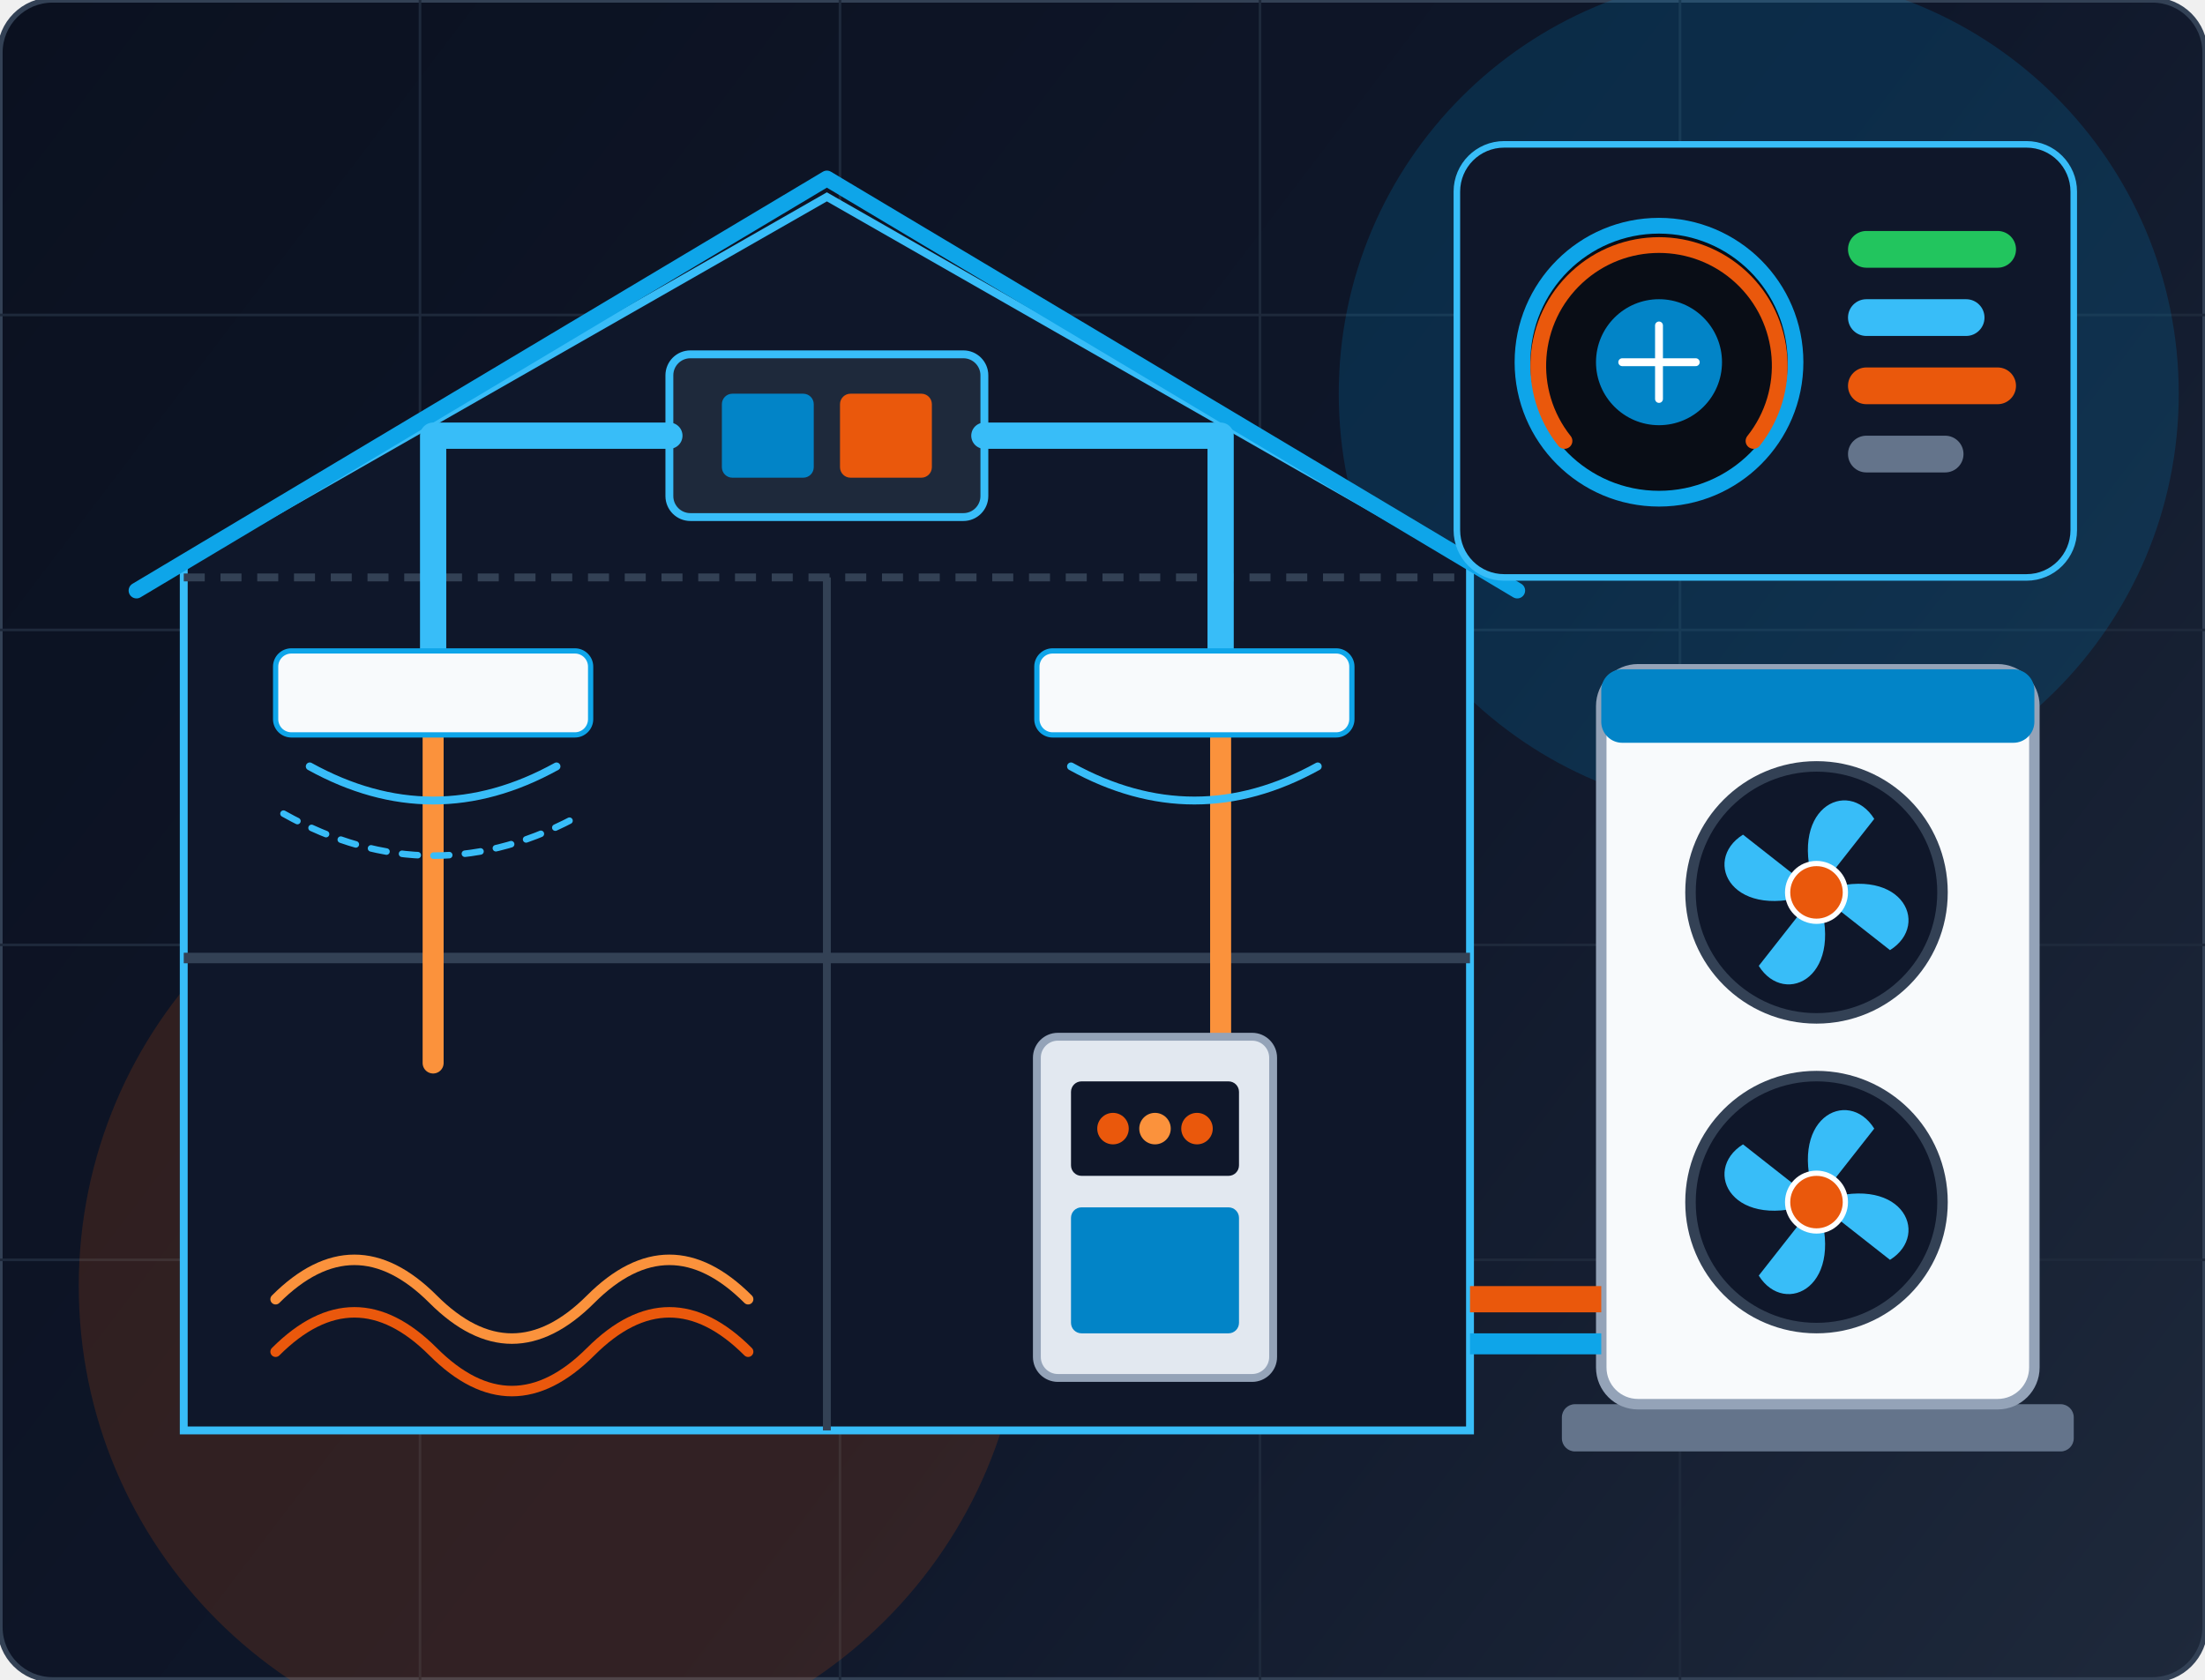
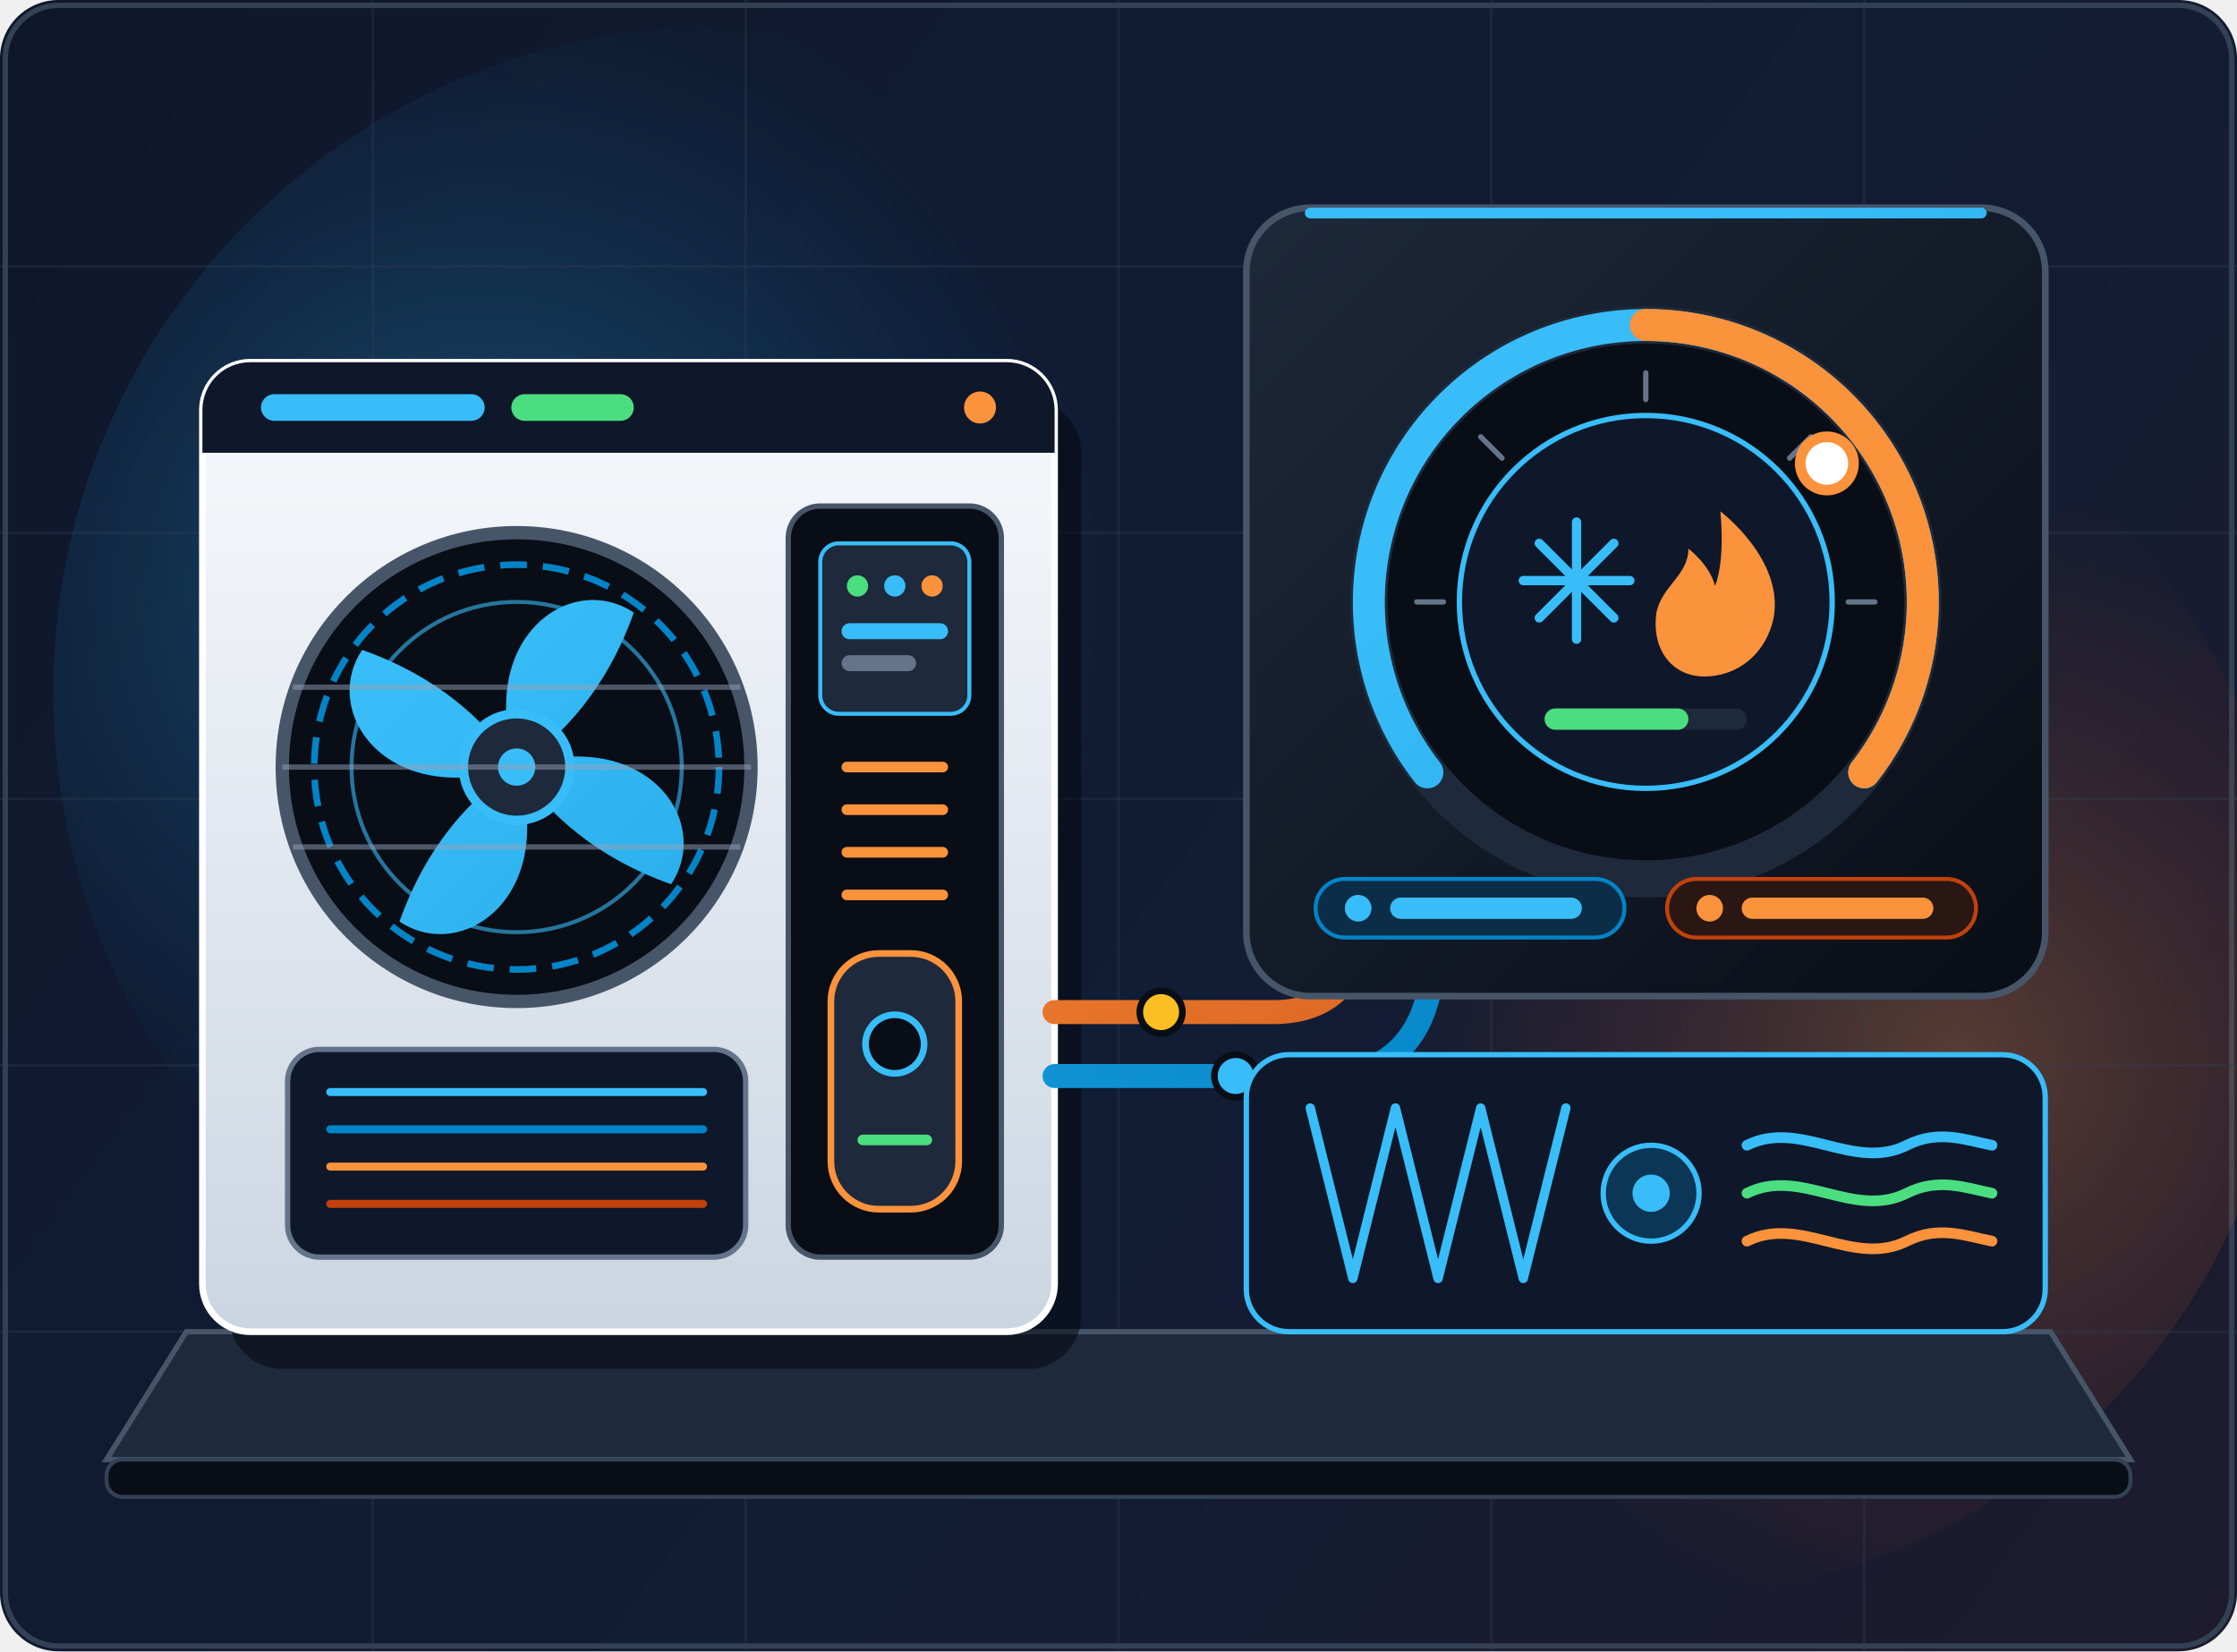
- <svg xmlns="http://www.w3.org/2000/svg" viewBox="0 0 840 640" fill="none">
+ <svg xmlns="http://www.w3.org/2000/svg" viewBox="0 0 840 620" fill="none">
  <defs>
-     <linearGradient id="bgGrad" x1="0" y1="0" x2="840" y2="640" gradientUnits="userSpaceOnUse">
-       <stop offset="0%" stop-color="#0B1120" />
-       <stop offset="55%" stop-color="#0F172A" />
-       <stop offset="100%" stop-color="#1E293B" />
+     <linearGradient id="heroCardBg" x1="0" y1="0" x2="840" y2="620" gradientUnits="userSpaceOnUse">
+       <stop offset="0%" stop-color="#0F172A" />
+       <stop offset="55%" stop-color="#111C35" />
+       <stop offset="100%" stop-color="#1E1B2E" />
    </linearGradient>
-     <linearGradient id="coolFlow" x1="0" y1="0" x2="1" y2="0">
-       <stop offset="0%" stop-color="#0EA5E9" />
-       <stop offset="100%" stop-color="#38BDF8" stop-opacity="0.2" />
+     <linearGradient id="cyanArc" x1="120" y1="80" x2="520" y2="480" gradientUnits="userSpaceOnUse">
+       <stop offset="0%" stop-color="#38BDF8" />
+       <stop offset="100%" stop-color="#0284C7" />
    </linearGradient>
-     <linearGradient id="warmFlow" x1="0" y1="0" x2="1" y2="0">
-       <stop offset="0%" stop-color="#EA580C" />
-       <stop offset="100%" stop-color="#FB923C" stop-opacity="0.2" />
+     <linearGradient id="emberArc" x1="380" y1="120" x2="760" y2="520" gradientUnits="userSpaceOnUse">
+       <stop offset="0%" stop-color="#FB923C" />
+       <stop offset="100%" stop-color="#C2410C" />
    </linearGradient>
+     <linearGradient id="cabinetMetal" x1="0" y1="0" x2="0" y2="1">
+       <stop offset="0%" stop-color="#F8FAFC" />
+       <stop offset="50%" stop-color="#E2E8F0" />
+       <stop offset="100%" stop-color="#CBD5E1" />
+     </linearGradient>
+     <linearGradient id="darkGlass" x1="0" y1="0" x2="1" y2="1">
+       <stop offset="0%" stop-color="#1E293B" />
+       <stop offset="100%" stop-color="#090D16" />
+     </linearGradient>
+     <radialGradient id="coolGlow" cx="32%" cy="42%" r="48%">
+       <stop offset="0%" stop-color="#38BDF8" stop-opacity="0.32" />
+       <stop offset="100%" stop-color="#0284C7" stop-opacity="0" />
+     </radialGradient>
+     <radialGradient id="warmGlow" cx="74%" cy="58%" r="45%">
+       <stop offset="0%" stop-color="#FB923C" stop-opacity="0.28" />
+       <stop offset="100%" stop-color="#C2410C" stop-opacity="0" />
+     </radialGradient>
  </defs>
-   <rect width="840" height="640" rx="20" fill="url(#bgGrad)" stroke="#334155" stroke-width="2" />
-   <g stroke="#1E293B" stroke-width="1">
-     <line x1="0" y1="120" x2="840" y2="120" />
-     <line x1="0" y1="240" x2="840" y2="240" />
-     <line x1="0" y1="360" x2="840" y2="360" />
-     <line x1="0" y1="480" x2="840" y2="480" />
-     <line x1="160" y1="0" x2="160" y2="640" />
-     <line x1="320" y1="0" x2="320" y2="640" />
-     <line x1="480" y1="0" x2="480" y2="640" />
-     <line x1="640" y1="0" x2="640" y2="640" />
+   <rect width="840" height="620" rx="22" fill="url(#heroCardBg)" />
+   <rect x="2" y="2" width="836" height="616" rx="20" stroke="#334155" stroke-width="2" />
+   <circle cx="270" cy="260" r="250" fill="url(#coolGlow)" />
+   <circle cx="620" cy="360" r="240" fill="url(#warmGlow)" />
+   <g stroke="#334155" stroke-opacity="0.32" stroke-width="1">
+     <line x1="0" y1="100" x2="840" y2="100" />
+     <line x1="0" y1="200" x2="840" y2="200" />
+     <line x1="0" y1="300" x2="840" y2="300" />
+     <line x1="0" y1="400" x2="840" y2="400" />
+     <line x1="0" y1="500" x2="840" y2="500" />
+     <line x1="140" y1="0" x2="140" y2="620" />
+     <line x1="280" y1="0" x2="280" y2="620" />
+     <line x1="420" y1="0" x2="420" y2="620" />
+     <line x1="560" y1="0" x2="560" y2="620" />
+     <line x1="700" y1="0" x2="700" y2="620" />
  </g>
-   <circle cx="670" cy="150" r="160" fill="#0284C7" fill-opacity="0.2" />
-   <circle cx="210" cy="490" r="180" fill="#EA580C" fill-opacity="0.16" />
-   <path d="M70 215 L315 75 L560 215 V545 H70 V215 Z" fill="#0F172A" stroke="#38BDF8" stroke-width="3" />
-   <path d="M52 225 L315 68 L578 225" stroke="#0EA5E9" stroke-width="6" stroke-linecap="round" stroke-linejoin="round" />
-   <line x1="70" y1="365" x2="560" y2="365" stroke="#334155" stroke-width="4" />
-   <line x1="70" y1="220" x2="560" y2="220" stroke="#334155" stroke-width="3" stroke-dasharray="8 6" />
-   <line x1="315" y1="220" x2="315" y2="545" stroke="#334155" stroke-width="3" />
-   <rect x="255" y="135" width="120" height="62" rx="8" fill="#1E293B" stroke="#38BDF8" stroke-width="3" />
-   <rect x="275" y="150" width="35" height="32" rx="4" fill="#0284C7" />
-   <rect x="320" y="150" width="35" height="32" rx="4" fill="#EA580C" />
-   <path d="M255 166 H165 V255" stroke="#38BDF8" stroke-width="10" stroke-linecap="round" stroke-linejoin="round" />
-   <path d="M375 166 H465 V255" stroke="#38BDF8" stroke-width="10" stroke-linecap="round" stroke-linejoin="round" />
-   <path d="M165 255 V405" stroke="#FB923C" stroke-width="8" stroke-linecap="round" stroke-dasharray="1 0" />
-   <path d="M465 255 V405" stroke="#FB923C" stroke-width="8" stroke-linecap="round" />
-   <rect x="105" y="248" width="120" height="32" rx="6" fill="#F8FAFC" stroke="#0EA5E9" stroke-width="2" />
-   <path d="M118 292 Q165 318 212 292" stroke="#38BDF8" stroke-width="3" stroke-linecap="round" />
-   <path d="M108 310 Q165 342 222 310" stroke="#38BDF8" stroke-width="2.5" stroke-linecap="round" stroke-dasharray="6 6" />
-   <rect x="395" y="248" width="120" height="32" rx="6" fill="#F8FAFC" stroke="#0EA5E9" stroke-width="2" />
-   <path d="M408 292 Q455 318 502 292" stroke="#38BDF8" stroke-width="3" stroke-linecap="round" />
-   <path d="M105 495 Q135 465 165 495 T225 495 T285 495" stroke="#FB923C" stroke-width="4" stroke-linecap="round" />
-   <path d="M105 515 Q135 485 165 515 T225 515 T285 515" stroke="#EA580C" stroke-width="4" stroke-linecap="round" />
-   <rect x="395" y="395" width="90" height="130" rx="8" fill="#E2E8F0" stroke="#94A3B8" stroke-width="3" />
-   <rect x="408" y="412" width="64" height="36" rx="4" fill="#0F172A" />
-   <circle cx="424" cy="430" r="6" fill="#EA580C" />
-   <circle cx="440" cy="430" r="6" fill="#FB923C" />
-   <circle cx="456" cy="430" r="6" fill="#EA580C" />
-   <rect x="408" y="460" width="64" height="48" rx="4" fill="#0284C7" />
-   <rect x="595" y="535" width="195" height="18" rx="5" fill="#64748B" />
-   <rect x="610" y="255" width="165" height="280" rx="14" fill="#F8FAFC" stroke="#94A3B8" stroke-width="4" />
-   <rect x="610" y="255" width="165" height="28" rx="8" fill="#0284C7" />
-   <circle cx="692" cy="340" r="48" fill="#0F172A" stroke="#334155" stroke-width="4" />
-   <path d="M692 340 C680 308 704 296 714 312 Z" fill="#38BDF8" />
-   <path d="M692 340 C724 328 736 352 720 362 Z" fill="#38BDF8" />
-   <path d="M692 340 C704 372 680 384 670 368 Z" fill="#38BDF8" />
-   <path d="M692 340 C660 352 648 328 664 318 Z" fill="#38BDF8" />
-   <circle cx="692" cy="340" r="11" fill="#EA580C" stroke="#FFFFFF" stroke-width="2" />
-   <circle cx="692" cy="458" r="48" fill="#0F172A" stroke="#334155" stroke-width="4" />
-   <path d="M692 458 C680 426 704 414 714 430 Z" fill="#38BDF8" />
-   <path d="M692 458 C724 446 736 470 720 480 Z" fill="#38BDF8" />
-   <path d="M692 458 C704 490 680 502 670 486 Z" fill="#38BDF8" />
-   <path d="M692 458 C660 470 648 446 664 436 Z" fill="#38BDF8" />
-   <circle cx="692" cy="458" r="11" fill="#EA580C" stroke="#FFFFFF" stroke-width="2" />
-   <path d="M560 495 H610" stroke="#EA580C" stroke-width="10" />
-   <path d="M560 512 H610" stroke="#0EA5E9" stroke-width="8" />
-   <rect x="555" y="55" width="235" height="165" rx="18" fill="#0F172A" stroke="#38BDF8" stroke-width="2.5" />
-   <circle cx="632" cy="138" r="52" fill="#090D16" stroke="#0EA5E9" stroke-width="6" />
-   <path d="M596 168 A46 46 0 1 1 668 168" stroke="#EA580C" stroke-width="6" stroke-linecap="round" />
-   <circle cx="632" cy="138" r="24" fill="#0284C7" />
-   <path d="M632 124 V152 M618 138 H646" stroke="#FFFFFF" stroke-width="3" stroke-linecap="round" />
-   <rect x="704" y="88" width="64" height="14" rx="7" fill="#22C55E" />
-   <rect x="704" y="114" width="52" height="14" rx="7" fill="#38BDF8" />
-   <rect x="704" y="140" width="64" height="14" rx="7" fill="#EA580C" />
-   <rect x="704" y="166" width="44" height="14" rx="7" fill="#64748B" />
+   <path d="M70 500 L770 500 L800 548 L40 548 Z" fill="#1E293B" stroke="#475569" stroke-width="2" />
+   <rect x="40" y="548" width="760" height="14" rx="6" fill="#090D16" stroke="#334155" stroke-width="1.5" />
+   <g transform="translate(76, 136)">
+     <rect x="10" y="14" width="320" height="364" rx="20" fill="#050811" fill-opacity="0.55" />
+     <rect x="0" y="0" width="320" height="364" rx="18" fill="url(#cabinetMetal)" stroke="#FFFFFF" stroke-width="2.5" />
+     <path d="M0 18 C0 8 8 0 18 0 L302 0 C312 0 320 8 320 18 L320 34 L0 34 Z" fill="#0F172A" />
+     <rect x="22" y="12" width="84" height="10" rx="5" fill="#38BDF8" />
+     <rect x="116" y="12" width="46" height="10" rx="5" fill="#4ADE80" />
+     <circle cx="292" cy="17" r="6" fill="#FB923C" />
+     <circle cx="118" cy="152" r="88" fill="#090D16" stroke="#475569" stroke-width="5" />
+     <circle cx="118" cy="152" r="76" fill="none" stroke="#0284C7" stroke-width="2.5" stroke-dasharray="10 6" />
+     <circle cx="118" cy="152" r="62" fill="none" stroke="#38BDF8" stroke-width="1.5" stroke-opacity="0.6" />
+     <path d="M118 152 C102 104, 138 78, 162 94 C152 122, 136 140, 118 152 Z" fill="url(#cyanArc)" />
+     <path d="M118 152 C166 136, 192 172, 176 196 C148 186, 130 170, 118 152 Z" fill="url(#cyanArc)" />
+     <path d="M118 152 C134 200, 98 226, 74 210 C84 182, 100 164, 118 152 Z" fill="url(#cyanArc)" />
+     <path d="M118 152 C70 168, 44 132, 60 108 C88 118, 106 134, 118 152 Z" fill="url(#cyanArc)" />
+     <circle cx="118" cy="152" r="20" fill="#1E293B" stroke="#38BDF8" stroke-width="3.5" />
+     <circle cx="118" cy="152" r="7" fill="#38BDF8" />
+     <line x1="34" y1="122" x2="202" y2="122" stroke="#94A3B8" stroke-width="2" stroke-opacity="0.5" />
+     <line x1="30" y1="152" x2="206" y2="152" stroke="#94A3B8" stroke-width="2" stroke-opacity="0.5" />
+     <line x1="34" y1="182" x2="202" y2="182" stroke="#94A3B8" stroke-width="2" stroke-opacity="0.5" />
+     <rect x="32" y="258" width="172" height="78" rx="12" fill="#0F172A" stroke="#64748B" stroke-width="2" />
+     <g stroke-width="3" stroke-linecap="round">
+       <line x1="48" y1="274" x2="188" y2="274" stroke="#38BDF8" />
+       <line x1="48" y1="288" x2="188" y2="288" stroke="#0284C7" />
+       <line x1="48" y1="302" x2="188" y2="302" stroke="#FB923C" />
+       <line x1="48" y1="316" x2="188" y2="316" stroke="#C2410C" />
+     </g>
+     <rect x="220" y="54" width="80" height="282" rx="12" fill="#090D16" stroke="#475569" stroke-width="2" />
+     <rect x="232" y="68" width="56" height="64" rx="7" fill="#1E293B" stroke="#38BDF8" stroke-width="1.5" />
+     <circle cx="246" cy="84" r="4" fill="#4ADE80" />
+     <circle cx="260" cy="84" r="4" fill="#38BDF8" />
+     <circle cx="274" cy="84" r="4" fill="#FB923C" />
+     <rect x="240" y="98" width="40" height="6" rx="3" fill="#38BDF8" />
+     <rect x="240" y="110" width="28" height="6" rx="3" fill="#64748B" />
+     <path d="M242 152 H278 M242 168 H278 M242 184 H278 M242 200 H278" stroke="#FB923C" stroke-width="4" stroke-linecap="round" />
+     <rect x="236" y="222" width="48" height="96" rx="18" fill="#1E293B" stroke="#FB923C" stroke-width="2.5" />
+     <circle cx="260" cy="256" r="11" fill="#090D16" stroke="#38BDF8" stroke-width="2.5" />
+     <path d="M248 292 H272" stroke="#4ADE80" stroke-width="4" stroke-linecap="round" />
+   </g>
+   <path d="M396 380 H478 C502 380 512 365 512 342 V285" stroke="url(#emberArc)" stroke-width="9" stroke-linecap="round" />
+   <path d="M396 404 H498 C524 404 538 386 538 358 V285" stroke="url(#cyanArc)" stroke-width="9" stroke-linecap="round" />
+   <circle cx="436" cy="380" r="8" fill="#FBBF24" stroke="#090D16" stroke-width="2.5" />
+   <circle cx="464" cy="404" r="8" fill="#38BDF8" stroke="#090D16" stroke-width="2.5" />
+   <g transform="translate(468, 78)">
+     <rect x="0" y="0" width="300" height="296" rx="24" fill="url(#darkGlass)" stroke="#475569" stroke-width="2.5" />
+     <path d="M24 2 H276" stroke="url(#cyanArc)" stroke-width="4" stroke-linecap="round" />
+     <circle cx="150" cy="148" r="104" fill="#090D16" stroke="#1E293B" stroke-width="14" />
+     <path d="M68 212 A104 104 0 1 1 232 212" stroke="url(#cyanArc)" stroke-width="12" stroke-linecap="round" />
+     <path d="M150 44 A104 104 0 0 1 232 212" stroke="url(#emberArc)" stroke-width="12" stroke-linecap="round" />
+     <g stroke="#64748B" stroke-width="2" stroke-linecap="round">
+       <line x1="150" y1="62" x2="150" y2="72" />
+       <line x1="212" y1="86" x2="204" y2="94" />
+       <line x1="236" y1="148" x2="226" y2="148" />
+       <line x1="64" y1="148" x2="74" y2="148" />
+       <line x1="88" y1="86" x2="96" y2="94" />
+     </g>
+     <circle cx="150" cy="148" r="70" fill="#0F172A" stroke="#38BDF8" stroke-width="2" />
+     <g stroke="#38BDF8" stroke-width="3.5" stroke-linecap="round">
+       <line x1="124" y1="118" x2="124" y2="162" />
+       <line x1="104" y1="140" x2="144" y2="140" />
+       <line x1="110" y1="126" x2="138" y2="154" />
+       <line x1="138" y1="126" x2="110" y2="154" />
+     </g>
+     <path d="M178 114 C178 114 202 132 198 154 C195 168 184 176 172 176 C160 176 152 166 154 152 C156 142 166 138 166 128 C166 128 174 134 176 142 C180 132 178 114 178 114 Z" fill="url(#emberArc)" />
+     <rect x="112" y="188" width="76" height="8" rx="4" fill="#1E293B" />
+     <rect x="112" y="188" width="54" height="8" rx="4" fill="#4ADE80" />
+     <circle cx="218" cy="96" r="10" fill="#FFFFFF" stroke="#FB923C" stroke-width="4" />
+     <rect x="26" y="252" width="116" height="22" rx="11" fill="#0C2D48" stroke="#0284C7" stroke-width="1.5" />
+     <circle cx="42" cy="263" r="5" fill="#38BDF8" />
+     <rect x="54" y="259" width="72" height="8" rx="4" fill="#38BDF8" />
+     <rect x="158" y="252" width="116" height="22" rx="11" fill="#2A1612" stroke="#C2410C" stroke-width="1.5" />
+     <circle cx="174" cy="263" r="5" fill="#FB923C" />
+     <rect x="186" y="259" width="72" height="8" rx="4" fill="#FB923C" />
+   </g>
+   <g transform="translate(468, 396)">
+     <rect x="0" y="0" width="300" height="104" rx="16" fill="#0F172A" stroke="#38BDF8" stroke-width="2" />
+     <path d="M24 20 L40 84 L56 20 L72 84 L88 20 L104 84 L120 20" stroke="#38BDF8" stroke-width="3.5" stroke-linecap="round" stroke-linejoin="round" />
+     <circle cx="152" cy="52" r="18" fill="#0284C7" fill-opacity="0.28" stroke="#38BDF8" stroke-width="2" />
+     <circle cx="152" cy="52" r="7" fill="#38BDF8" />
+     <path d="M188 34 C208 24, 228 44, 248 34 C260 28, 270 32, 280 34" stroke="#38BDF8" stroke-width="4" stroke-linecap="round" />
+     <path d="M188 52 C208 42, 228 62, 248 52 C260 46, 270 50, 280 52" stroke="#4ADE80" stroke-width="4" stroke-linecap="round" />
+     <path d="M188 70 C208 60, 228 80, 248 70 C260 64, 270 68, 280 70" stroke="#FB923C" stroke-width="4" stroke-linecap="round" />
+   </g>
</svg>
